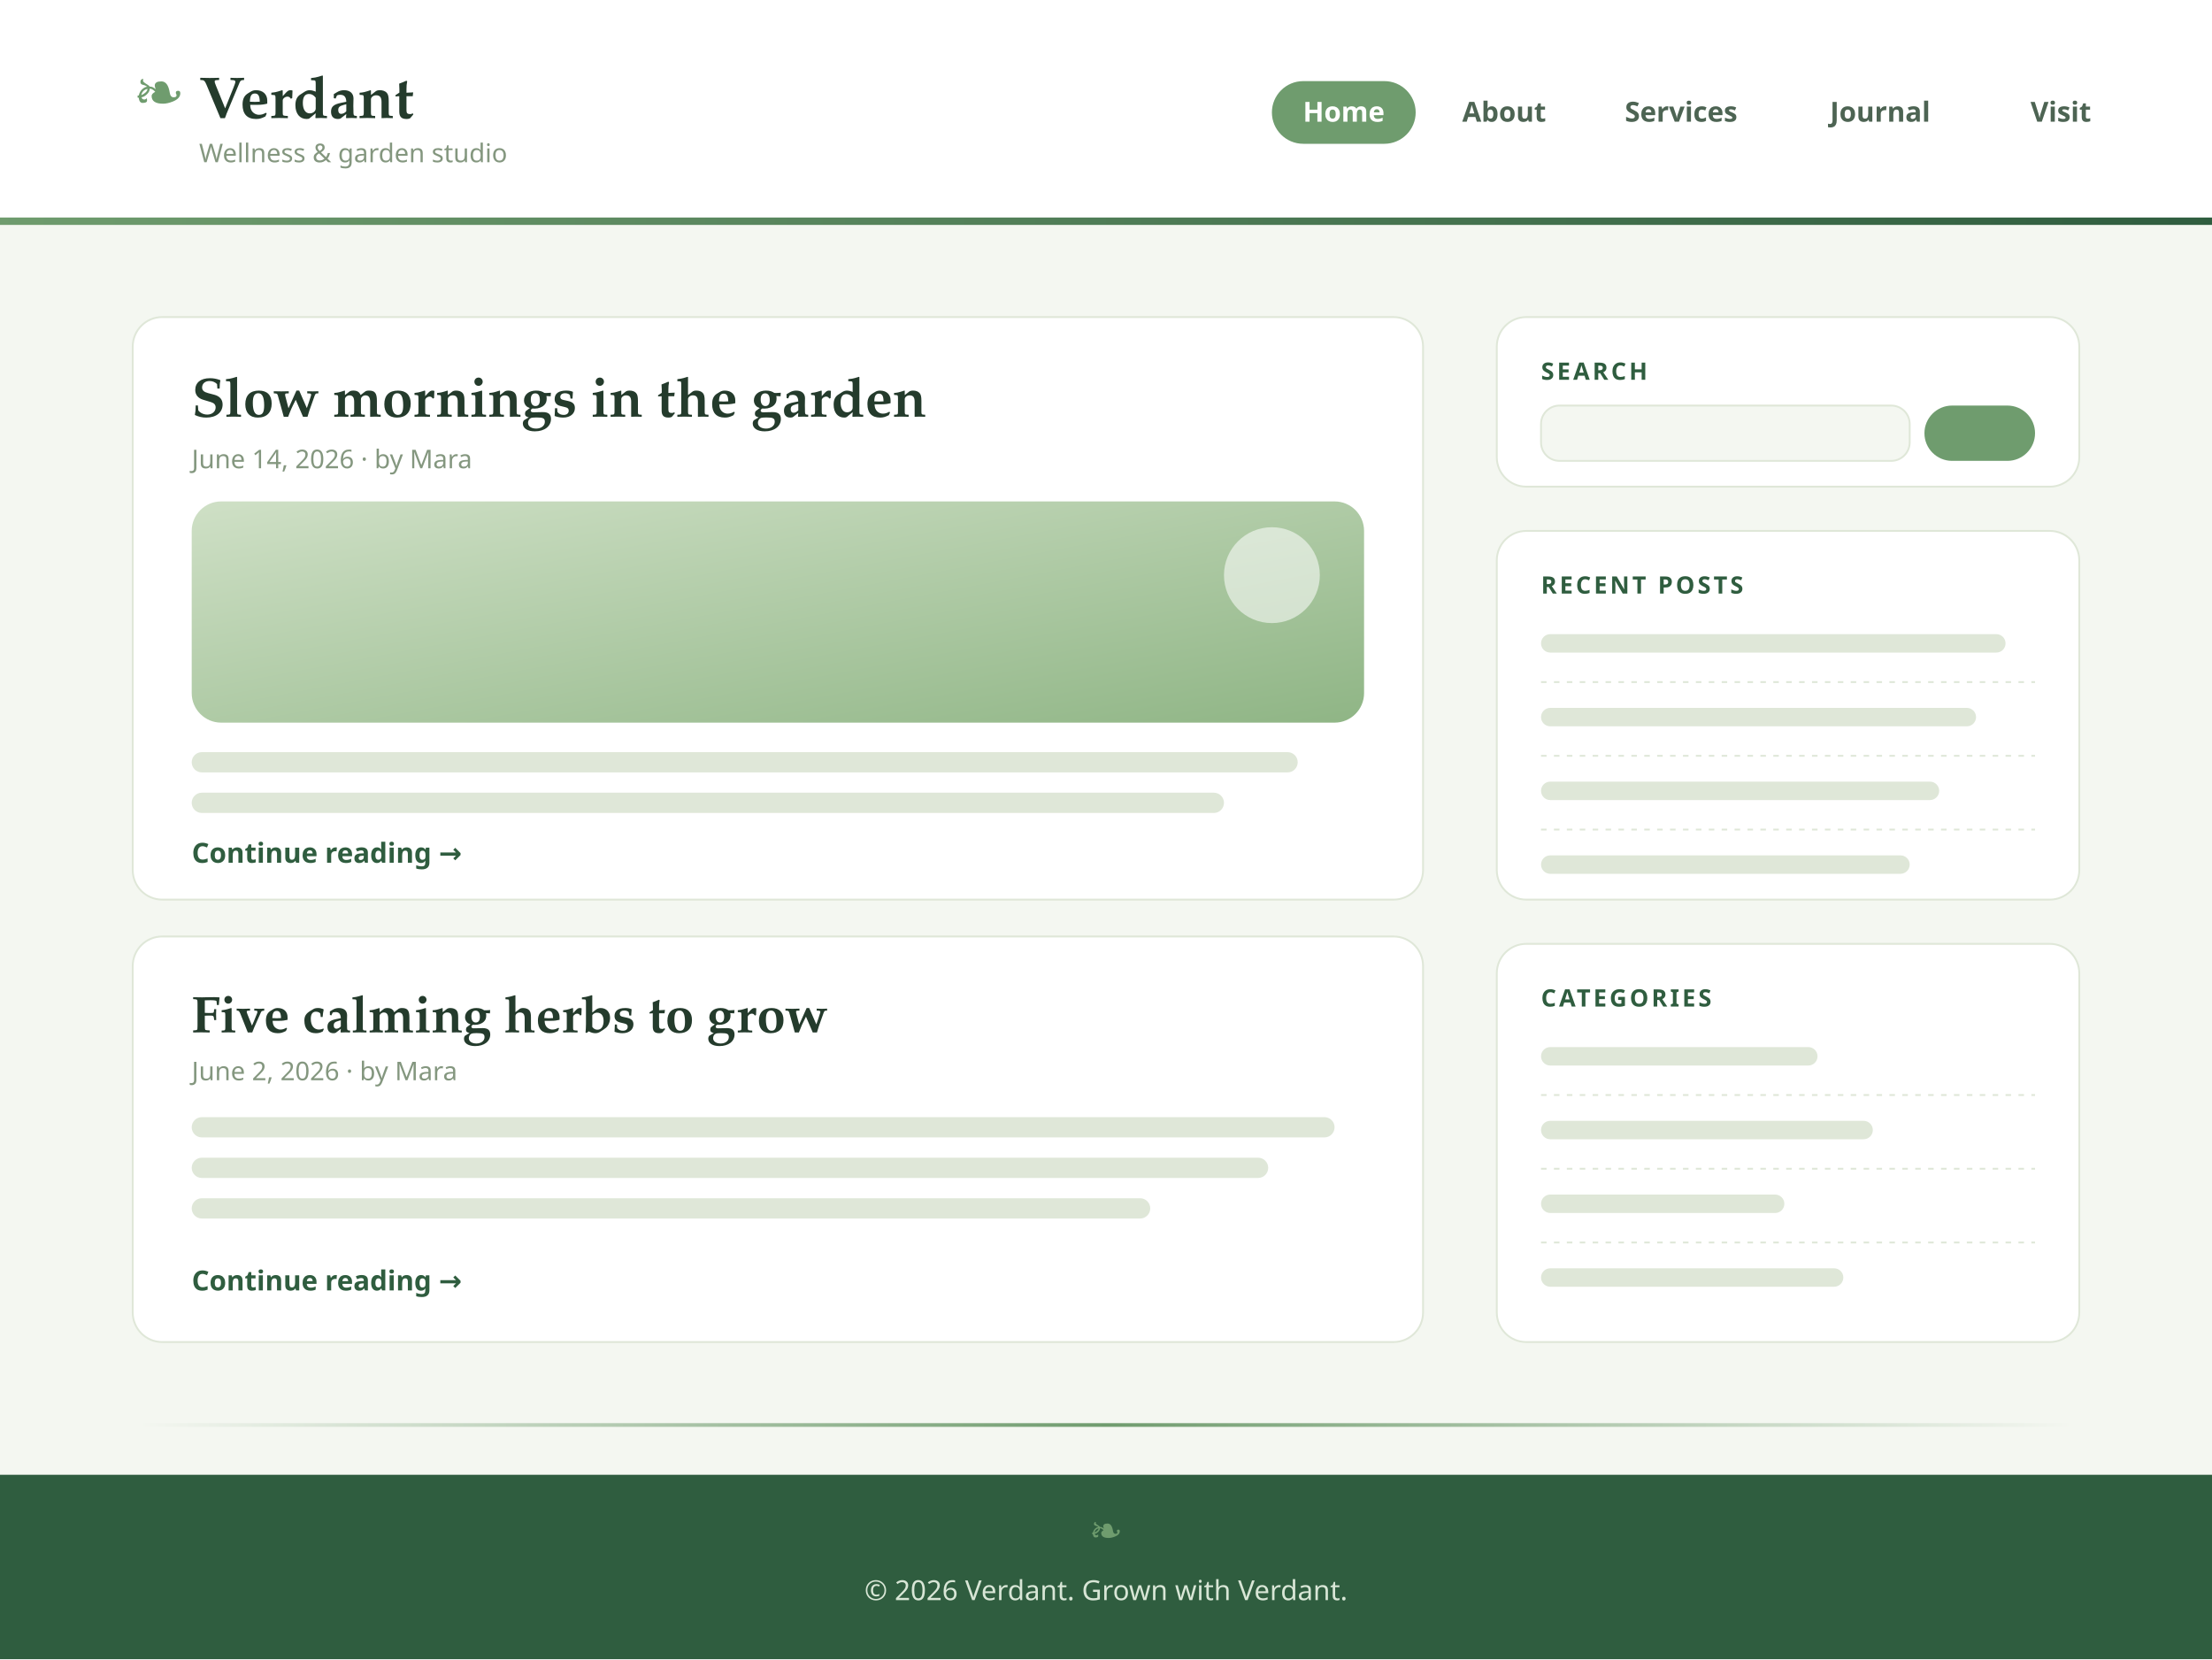
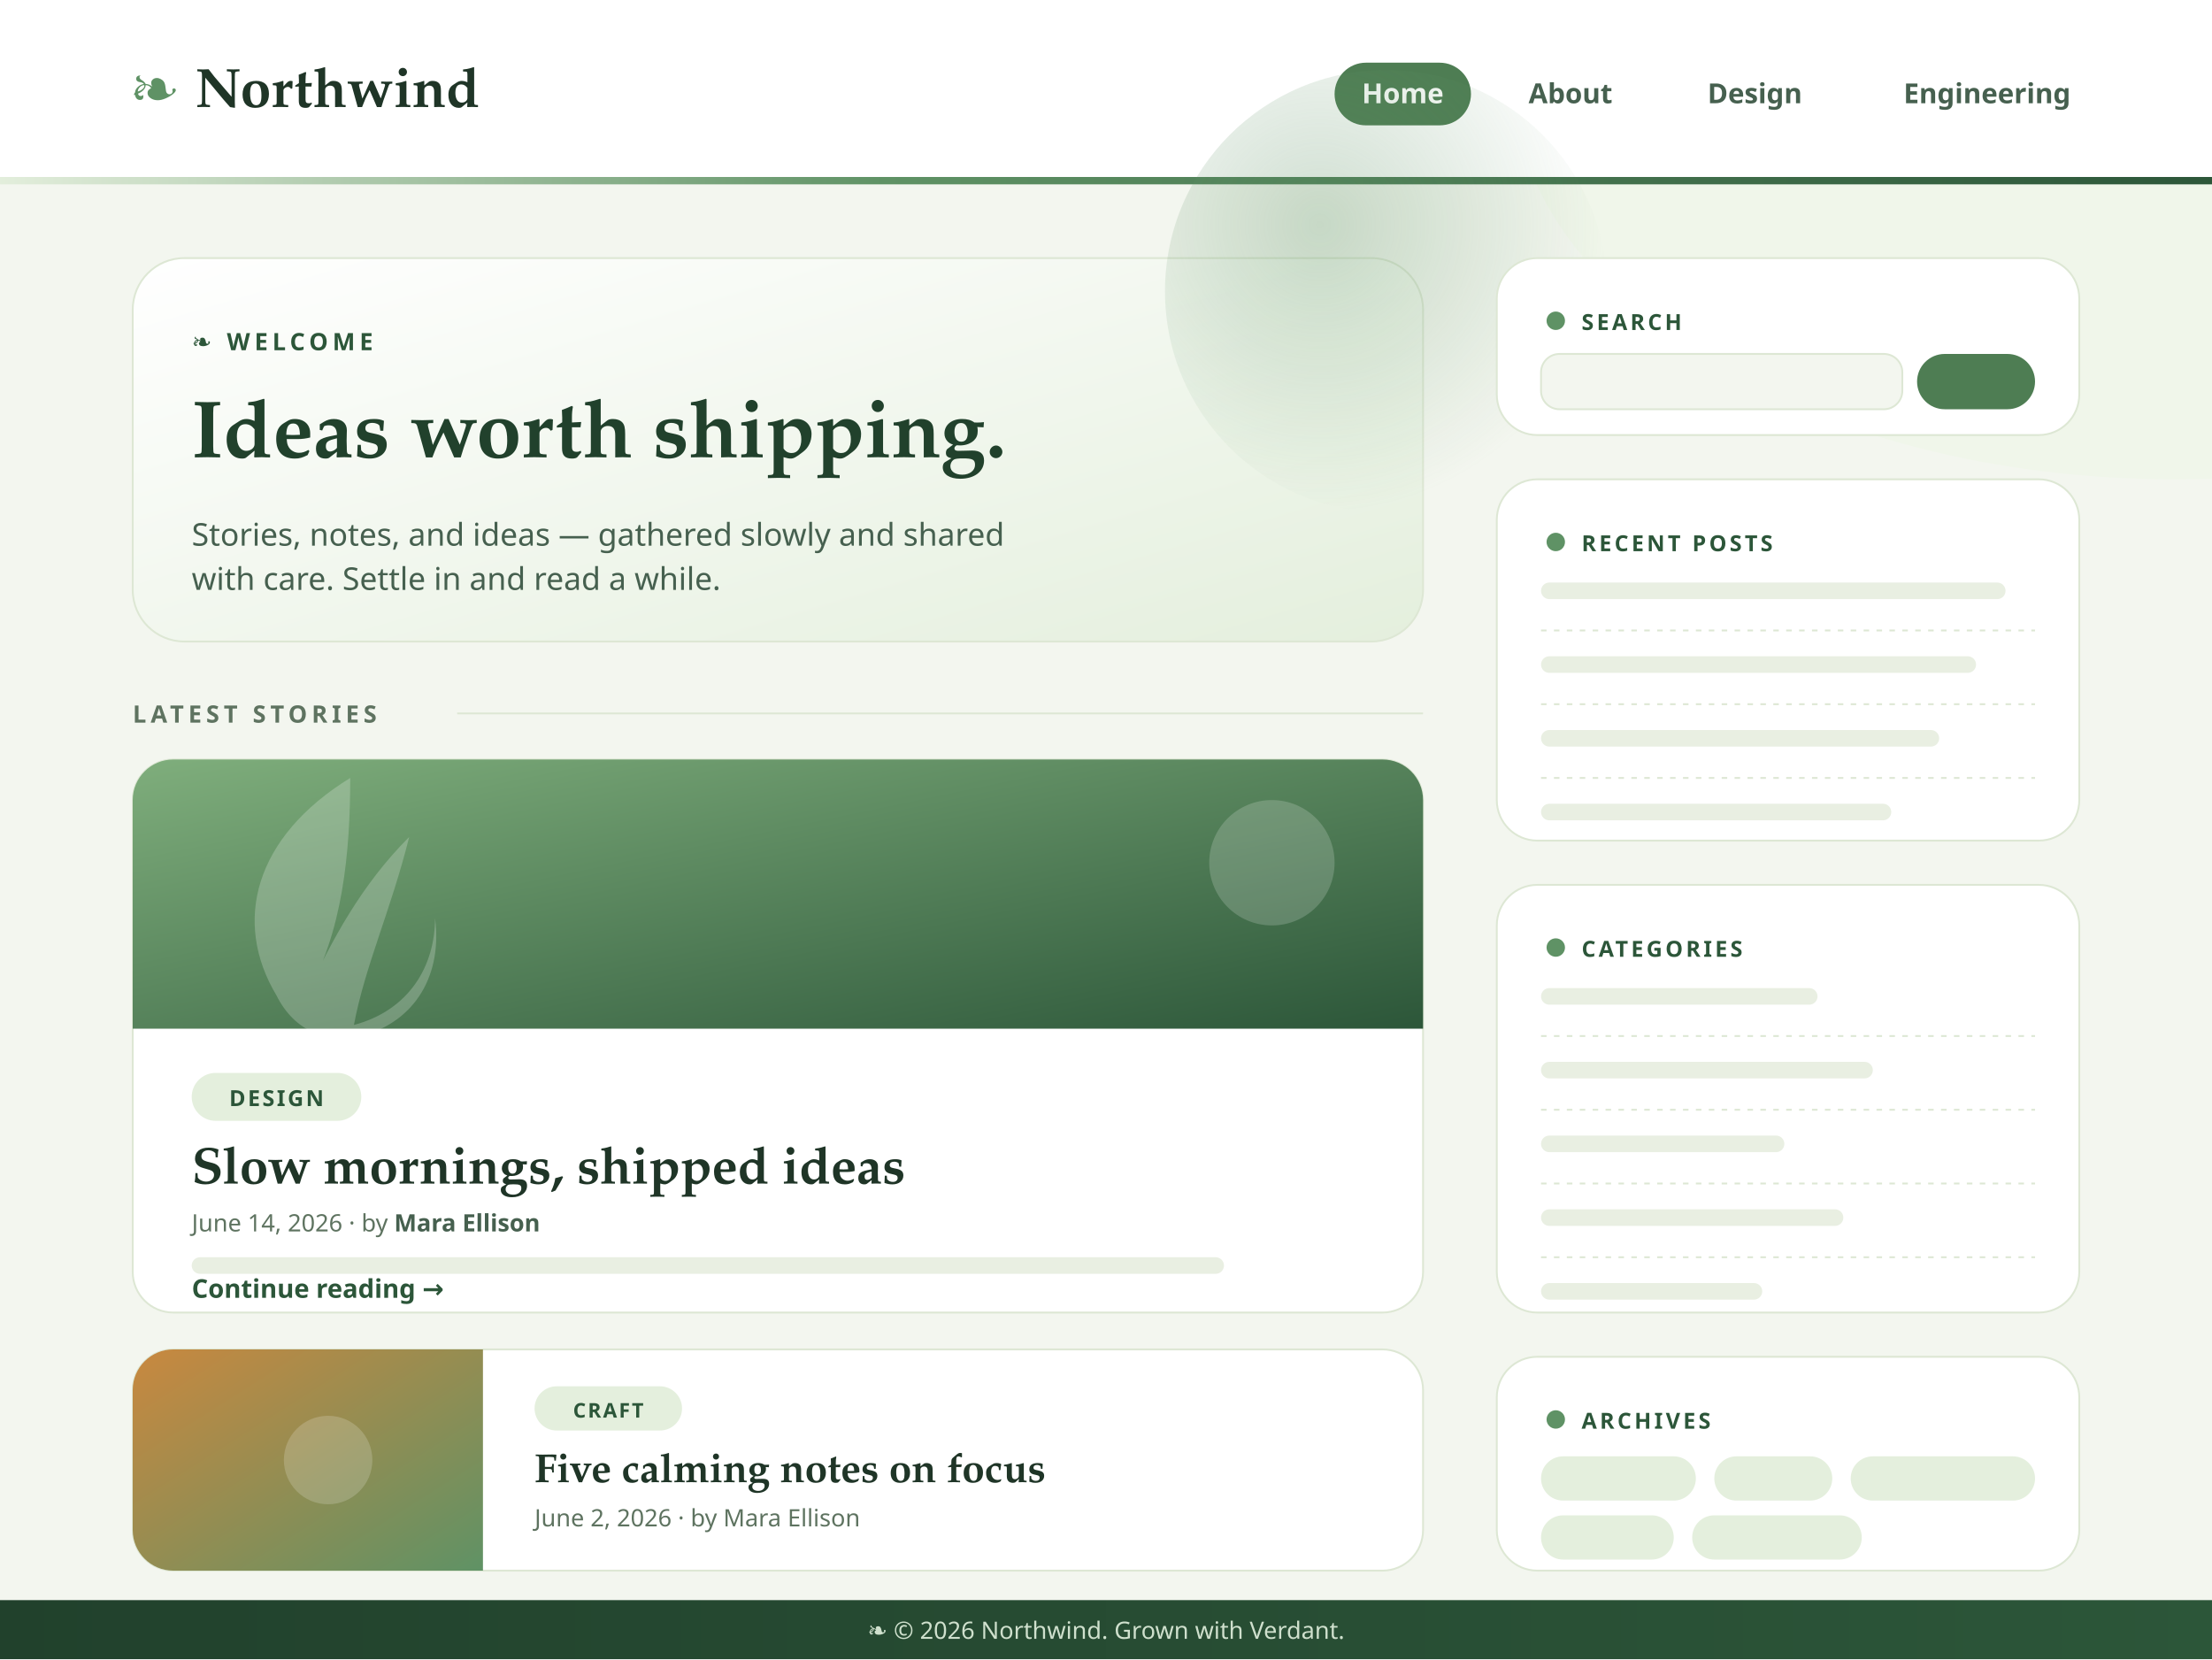
<svg xmlns="http://www.w3.org/2000/svg" width="1200" height="900" viewBox="0 0 1200 900" font-family="'Avenir Next','Segoe UI',system-ui,sans-serif">
  <defs>
    <linearGradient id="accentStrip" x1="0" y1="0" x2="1" y2="0">
-       <stop offset="0" stop-color="#6f9c6e" />
-       <stop offset="1" stop-color="#2f5d3f" />
+       <stop offset="0" stop-color="#e4efdd" />
+       <stop offset="0.4" stop-color="#5f9265" />
+       <stop offset="1" stop-color="#2c5639" />
    </linearGradient>
-     <linearGradient id="thumb" x1="0" y1="0" x2="1" y2="1">
-       <stop offset="0" stop-color="#cfe0c6" />
-       <stop offset="1" stop-color="#8fb585" />
+     <linearGradient id="hero" x1="0" y1="0" x2="1" y2="1">
+       <stop offset="0" stop-color="#ffffff" />
+       <stop offset="1" stop-color="#e4efdd" />
    </linearGradient>
-     <linearGradient id="divider" x1="0" y1="0" x2="1" y2="0">
-       <stop offset="0" stop-color="#f4f7f1" />
-       <stop offset="0.5" stop-color="#6f9c6e" />
-       <stop offset="1" stop-color="#f4f7f1" />
+     <linearGradient id="cover1" x1="0" y1="0" x2="1" y2="1">
+       <stop offset="0" stop-color="#7fae7c" />
+       <stop offset="1" stop-color="#2c5639" />
+     </linearGradient>
+     <linearGradient id="cover2" x1="0" y1="0" x2="1" y2="1">
+       <stop offset="0" stop-color="#c9883f" />
+       <stop offset="1" stop-color="#5f9265" />
+     </linearGradient>
+     <radialGradient id="sprig" cx="35%" cy="35%" r="65%">
+       <stop offset="0" stop-color="#5f9265" stop-opacity="0.30" />
+       <stop offset="1" stop-color="#5f9265" stop-opacity="0" />
+     </radialGradient>
+     <linearGradient id="footerg" x1="0" y1="0" x2="1" y2="0">
+       <stop offset="0" stop-color="#21412c" />
+       <stop offset="1" stop-color="#2c5639" />
    </linearGradient>
  </defs>
-   <rect width="1200" height="900" fill="#f4f7f1" />
-   <rect x="0" y="0" width="1200" height="118" fill="#ffffff" />
-   <rect x="0" y="118" width="1200" height="4" fill="url(#accentStrip)" />
-   <text x="72" y="62" font-size="34" fill="#6f9c6e">❧</text>
-   <text x="108" y="64" font-size="32" font-weight="600" fill="#243b2c" font-family="'Iowan Old Style',Palatino,Georgia,serif">Verdant</text>
-   <text x="108" y="88" font-size="14" fill="#84977f">Wellness &amp; garden studio</text>
-   <rect x="690" y="44" width="78" height="34" rx="17" fill="#6f9c6e" />
-   <text x="729" y="66" font-size="15" font-weight="600" fill="#ffffff" text-anchor="middle">Home</text>
-   <text x="816" y="66" font-size="15" font-weight="600" fill="#4d6453" text-anchor="middle">About</text>
-   <text x="912" y="66" font-size="15" font-weight="600" fill="#4d6453" text-anchor="middle">Services</text>
-   <text x="1020" y="66" font-size="15" font-weight="600" fill="#4d6453" text-anchor="middle">Journal</text>
-   <text x="1118" y="66" font-size="15" font-weight="600" fill="#4d6453" text-anchor="middle">Visit</text>
-   <rect x="72" y="172" width="700" height="316" rx="16" fill="#ffffff" stroke="#dfe7d8" stroke-width="1" />
-   <text x="104" y="226" font-size="30" font-weight="600" fill="#243b2c" font-family="'Iowan Old Style',Palatino,Georgia,serif">Slow mornings in the garden</text>
-   <text x="104" y="254" font-size="14" fill="#84977f">June 14, 2026 · by Mara</text>
-   <rect x="104" y="272" width="636" height="120" rx="16" fill="url(#thumb)" />
-   <circle cx="690" cy="312" r="26" fill="#ffffff" opacity="0.55" />
-   <rect x="104" y="408" width="600" height="11" rx="5.5" fill="#dfe7d8" />
-   <rect x="104" y="430" width="560" height="11" rx="5.5" fill="#dfe7d8" />
-   <text x="104" y="468" font-size="15" font-weight="600" fill="#2f5d3f">Continue reading →</text>
-   <rect x="72" y="508" width="700" height="220" rx="16" fill="#ffffff" stroke="#dfe7d8" stroke-width="1" />
-   <text x="104" y="560" font-size="28" font-weight="600" fill="#243b2c" font-family="'Iowan Old Style',Palatino,Georgia,serif">Five calming herbs to grow</text>
-   <text x="104" y="586" font-size="14" fill="#84977f">June 2, 2026 · by Mara</text>
-   <rect x="104" y="606" width="620" height="11" rx="5.5" fill="#dfe7d8" />
-   <rect x="104" y="628" width="584" height="11" rx="5.5" fill="#dfe7d8" />
-   <rect x="104" y="650" width="520" height="11" rx="5.5" fill="#dfe7d8" />
-   <text x="104" y="700" font-size="15" font-weight="600" fill="#2f5d3f">Continue reading →</text>
-   <rect x="812" y="172" width="316" height="92" rx="16" fill="#ffffff" stroke="#dfe7d8" stroke-width="1" />
-   <text x="836" y="206" font-size="13" font-weight="700" letter-spacing="1.5" fill="#2f5d3f">SEARCH</text>
-   <rect x="836" y="220" width="200" height="30" rx="10" fill="#f4f7f1" stroke="#dfe7d8" />
-   <rect x="1044" y="220" width="60" height="30" rx="15" fill="#6f9c6e" />
-   <rect x="812" y="288" width="316" height="200" rx="16" fill="#ffffff" stroke="#dfe7d8" stroke-width="1" />
-   <text x="836" y="322" font-size="13" font-weight="700" letter-spacing="1.5" fill="#2f5d3f">RECENT POSTS</text>
-   <rect x="836" y="344" width="252" height="10" rx="5" fill="#dfe7d8" />
-   <line x1="836" y1="370" x2="1104" y2="370" stroke="#dfe7d8" stroke-dasharray="3 4" />
-   <rect x="836" y="384" width="236" height="10" rx="5" fill="#dfe7d8" />
-   <line x1="836" y1="410" x2="1104" y2="410" stroke="#dfe7d8" stroke-dasharray="3 4" />
-   <rect x="836" y="424" width="216" height="10" rx="5" fill="#dfe7d8" />
-   <line x1="836" y1="450" x2="1104" y2="450" stroke="#dfe7d8" stroke-dasharray="3 4" />
-   <rect x="836" y="464" width="200" height="10" rx="5" fill="#dfe7d8" />
-   <rect x="812" y="512" width="316" height="216" rx="16" fill="#ffffff" stroke="#dfe7d8" stroke-width="1" />
-   <text x="836" y="546" font-size="13" font-weight="700" letter-spacing="1.5" fill="#2f5d3f">CATEGORIES</text>
-   <rect x="836" y="568" width="150" height="10" rx="5" fill="#dfe7d8" />
-   <line x1="836" y1="594" x2="1104" y2="594" stroke="#dfe7d8" stroke-dasharray="3 4" />
-   <rect x="836" y="608" width="180" height="10" rx="5" fill="#dfe7d8" />
-   <line x1="836" y1="634" x2="1104" y2="634" stroke="#dfe7d8" stroke-dasharray="3 4" />
-   <rect x="836" y="648" width="132" height="10" rx="5" fill="#dfe7d8" />
-   <line x1="836" y1="674" x2="1104" y2="674" stroke="#dfe7d8" stroke-dasharray="3 4" />
-   <rect x="836" y="688" width="164" height="10" rx="5" fill="#dfe7d8" />
-   <rect x="72" y="772" width="1056" height="2" fill="url(#divider)" />
-   <rect x="0" y="800" width="1200" height="100" fill="#2f5d3f" />
-   <text x="600" y="838" font-size="22" fill="#6f9c6e" text-anchor="middle">❧</text>
-   <text x="600" y="868" font-size="15" fill="#d8e6d6" text-anchor="middle">© 2026 Verdant. Grown with Verdant.</text>
+   <rect width="1200" height="900" fill="#f3f6ef" />
+   <ellipse cx="1180" cy="40" rx="360" ry="220" fill="#f0f6ea" />
+   <rect x="0" y="0" width="1200" height="96" fill="#ffffff" />
+   <rect x="0" y="96" width="1200" height="4" fill="url(#accentStrip)" />
+   <text x="72" y="58" font-size="30" fill="#5f9265" font-family="'Iowan Old Style',Palatino,Georgia,serif">❧</text>
+   <text x="106" y="58" font-size="30" font-weight="600" fill="#1f3527" font-family="'Iowan Old Style',Palatino,Georgia,serif">Northwind</text>
+   <rect x="724" y="34" width="74" height="34" rx="17" fill="#4e7d53" />
+   <text x="761" y="56" font-size="15" font-weight="700" fill="#ffffff" text-anchor="middle">Home</text>
+   <text x="852" y="56" font-size="15" font-weight="700" fill="#46604f" text-anchor="middle">About</text>
+   <text x="952" y="56" font-size="15" font-weight="700" fill="#46604f" text-anchor="middle">Design</text>
+   <text x="1078" y="56" font-size="15" font-weight="700" fill="#46604f" text-anchor="middle">Engineering</text>
+   <rect x="72" y="140" width="700" height="208" rx="28" fill="url(#hero)" stroke="#dde7d4" />
+   <circle cx="752" cy="158" r="120" fill="url(#sprig)" />
+   <text x="104" y="190" font-size="13" font-weight="700" letter-spacing="2.4" fill="#2c5639">❧  WELCOME</text>
+   <text x="104" y="248" font-size="44" font-weight="600" fill="#21412c" font-family="'Iowan Old Style',Palatino,Georgia,serif">Ideas worth shipping.</text>
+   <text x="104" y="296" font-size="17" fill="#46604f">Stories, notes, and ideas — gathered slowly and shared</text>
+   <text x="104" y="320" font-size="17" fill="#46604f">with care. Settle in and read a while.</text>
+   <text x="72" y="392" font-size="13" font-weight="700" letter-spacing="2.4" fill="#5e7360">LATEST STORIES</text>
+   <line x1="248" y1="387" x2="772" y2="387" stroke="#dde7d4" />
+   <rect x="72" y="412" width="700" height="300" rx="22" fill="#ffffff" stroke="#dde7d4" />
+   <path d="M72 434a22 22 0 0 1 22-22h656a22 22 0 0 1 22 22v124H72z" fill="url(#cover1)" />
+   <path d="M150 540c-24-40-12-86 40-118 0 40-4 84-24 118 14-30 30-60 56-86-10 40-24 70-30 102 30-8 44-32 44-58 4 30-10 56-40 64-18 4-36-2-46-22z" fill="#ffffff" opacity="0.22" />
+   <circle cx="690" cy="468" r="34" fill="#ffffff" opacity="0.18" />
+   <rect x="104" y="582" width="92" height="26" rx="13" fill="#e4efdd" />
+   <text x="150" y="600" font-size="12" font-weight="700" letter-spacing="1.2" fill="#2c5639" text-anchor="middle">DESIGN</text>
+   <text x="104" y="642" font-size="28" font-weight="600" fill="#1f3527" font-family="'Iowan Old Style',Palatino,Georgia,serif">Slow mornings, shipped ideas</text>
+   <text x="104" y="668" font-size="13" fill="#5e7360">June 14, 2026 · by <tspan fill="#46604f" font-weight="700">Mara Ellison</tspan>
+   </text>
+   <rect x="104" y="682" width="560" height="9" rx="4.5" fill="#e9efe2" />
+   <text x="104" y="704" font-size="14" font-weight="700" fill="#2c5639">Continue reading →</text>
+   <rect x="72" y="732" width="700" height="120" rx="22" fill="#ffffff" stroke="#dde7d4" />
+   <path d="M72 754a22 22 0 0 1 22-22h168v120H94a22 22 0 0 1-22-22z" fill="url(#cover2)" />
+   <circle cx="178" cy="792" r="24" fill="#ffffff" opacity="0.18" />
+   <rect x="290" y="752" width="80" height="24" rx="12" fill="#e4efdd" />
+   <text x="330" y="769" font-size="11" font-weight="700" letter-spacing="1" fill="#2c5639" text-anchor="middle">CRAFT</text>
+   <text x="290" y="804" font-size="22" font-weight="600" fill="#1f3527" font-family="'Iowan Old Style',Palatino,Georgia,serif">Five calming notes on focus</text>
+   <text x="290" y="828" font-size="13" fill="#5e7360">June 2, 2026 · by Mara Ellison</text>
+   <rect x="812" y="140" width="316" height="96" rx="22" fill="#ffffff" stroke="#dde7d4" />
+   <circle cx="844" cy="174" r="5" fill="#5f9265" />
+   <text x="858" y="179" font-size="12" font-weight="700" letter-spacing="1.6" fill="#2c5639">SEARCH</text>
+   <rect x="836" y="192" width="196" height="30" rx="10" fill="#f3f6ef" stroke="#dde7d4" />
+   <rect x="1040" y="192" width="64" height="30" rx="15" fill="#4e7d53" />
+   <rect x="812" y="260" width="316" height="196" rx="22" fill="#ffffff" stroke="#dde7d4" />
+   <circle cx="844" cy="294" r="5" fill="#5f9265" />
+   <text x="858" y="299" font-size="12" font-weight="700" letter-spacing="1.6" fill="#2c5639">RECENT POSTS</text>
+   <rect x="836" y="316" width="252" height="9" rx="4.5" fill="#e9efe2" />
+   <line x1="836" y1="342" x2="1104" y2="342" stroke="#dde7d4" stroke-dasharray="3 4" />
+   <rect x="836" y="356" width="236" height="9" rx="4.5" fill="#e9efe2" />
+   <line x1="836" y1="382" x2="1104" y2="382" stroke="#dde7d4" stroke-dasharray="3 4" />
+   <rect x="836" y="396" width="216" height="9" rx="4.5" fill="#e9efe2" />
+   <line x1="836" y1="422" x2="1104" y2="422" stroke="#dde7d4" stroke-dasharray="3 4" />
+   <rect x="836" y="436" width="190" height="9" rx="4.5" fill="#e9efe2" />
+   <rect x="812" y="480" width="316" height="232" rx="22" fill="#ffffff" stroke="#dde7d4" />
+   <circle cx="844" cy="514" r="5" fill="#5f9265" />
+   <text x="858" y="519" font-size="12" font-weight="700" letter-spacing="1.6" fill="#2c5639">CATEGORIES</text>
+   <rect x="836" y="536" width="150" height="9" rx="4.5" fill="#e9efe2" />
+   <line x1="836" y1="562" x2="1104" y2="562" stroke="#dde7d4" stroke-dasharray="3 4" />
+   <rect x="836" y="576" width="180" height="9" rx="4.5" fill="#e9efe2" />
+   <line x1="836" y1="602" x2="1104" y2="602" stroke="#dde7d4" stroke-dasharray="3 4" />
+   <rect x="836" y="616" width="132" height="9" rx="4.5" fill="#e9efe2" />
+   <line x1="836" y1="642" x2="1104" y2="642" stroke="#dde7d4" stroke-dasharray="3 4" />
+   <rect x="836" y="656" width="164" height="9" rx="4.5" fill="#e9efe2" />
+   <line x1="836" y1="682" x2="1104" y2="682" stroke="#dde7d4" stroke-dasharray="3 4" />
+   <rect x="836" y="696" width="120" height="9" rx="4.5" fill="#e9efe2" />
+   <rect x="812" y="736" width="316" height="116" rx="22" fill="#ffffff" stroke="#dde7d4" />
+   <circle cx="844" cy="770" r="5" fill="#5f9265" />
+   <text x="858" y="775" font-size="12" font-weight="700" letter-spacing="1.6" fill="#2c5639">ARCHIVES</text>
+   <rect x="836" y="790" width="84" height="24" rx="12" fill="#e4efdd" />
+   <rect x="930" y="790" width="64" height="24" rx="12" fill="#e4efdd" />
+   <rect x="1004" y="790" width="100" height="24" rx="12" fill="#e4efdd" />
+   <rect x="836" y="822" width="72" height="24" rx="12" fill="#e4efdd" />
+   <rect x="918" y="822" width="92" height="24" rx="12" fill="#e4efdd" />
+   <rect x="0" y="868" width="1200" height="32" fill="url(#footerg)" />
+   <text x="600" y="889" font-size="13" fill="#cfe0cd" text-anchor="middle">❧  © 2026 Northwind. Grown with Verdant.</text>
</svg>
